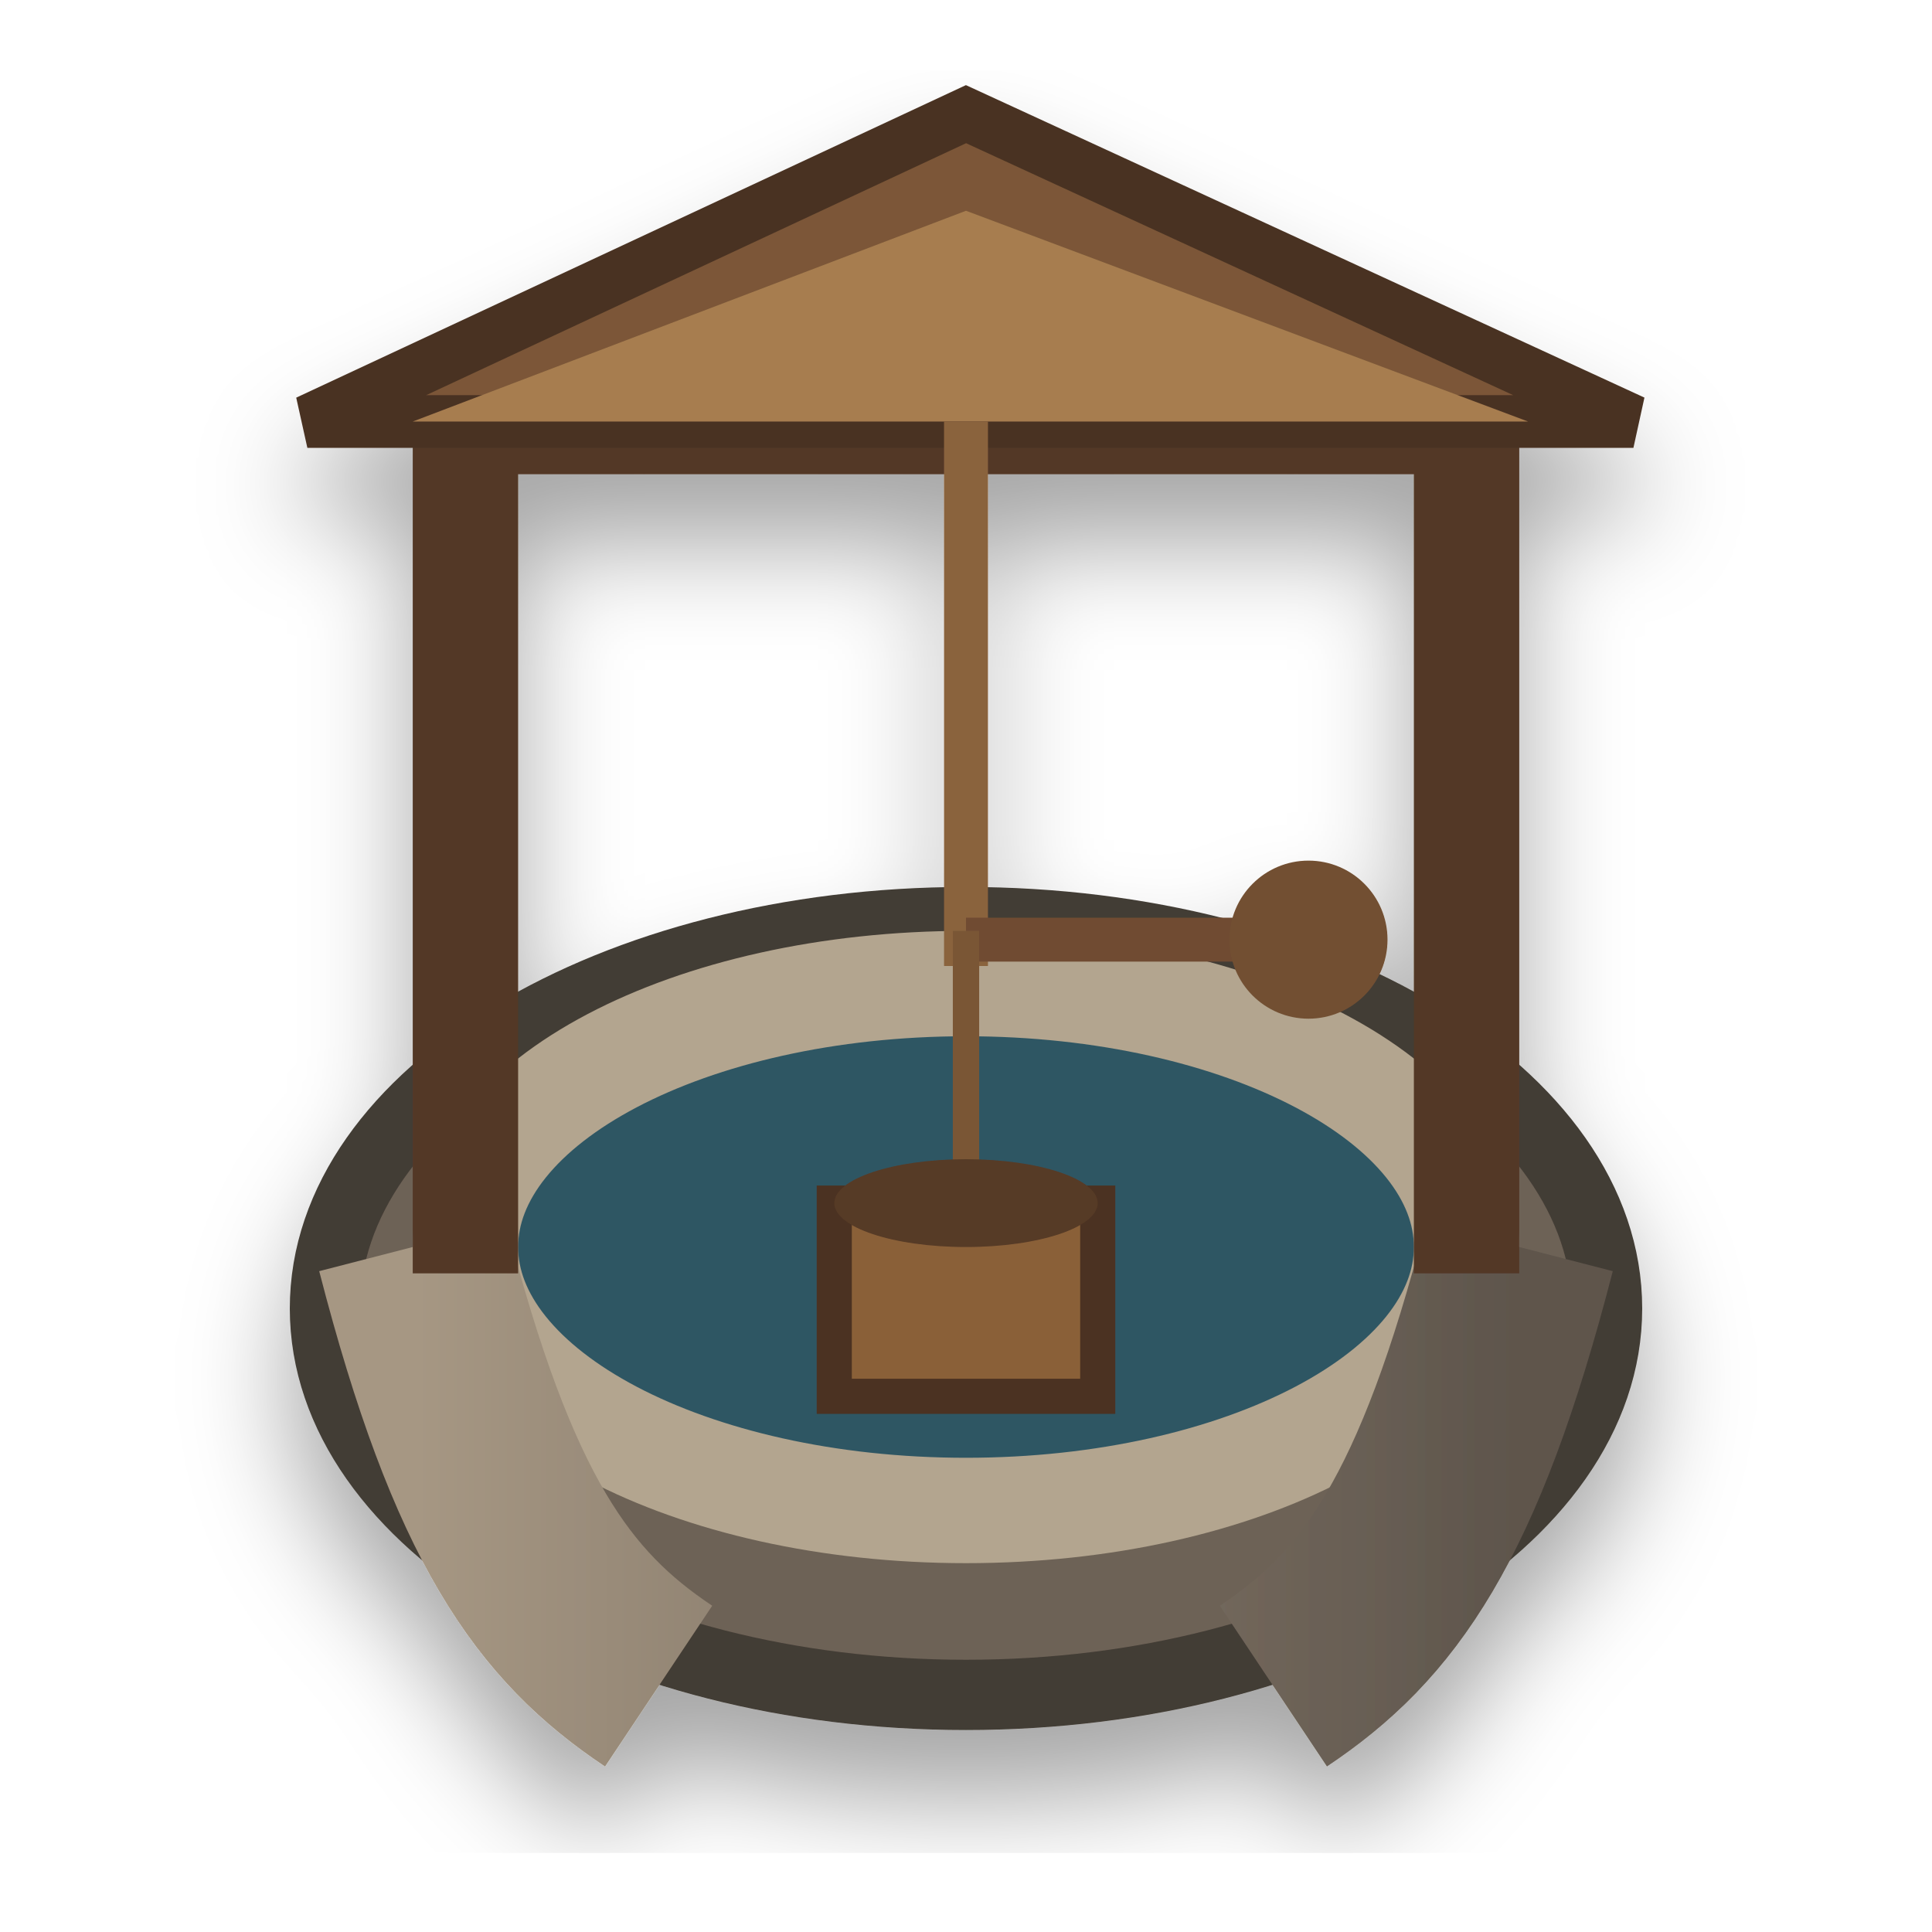
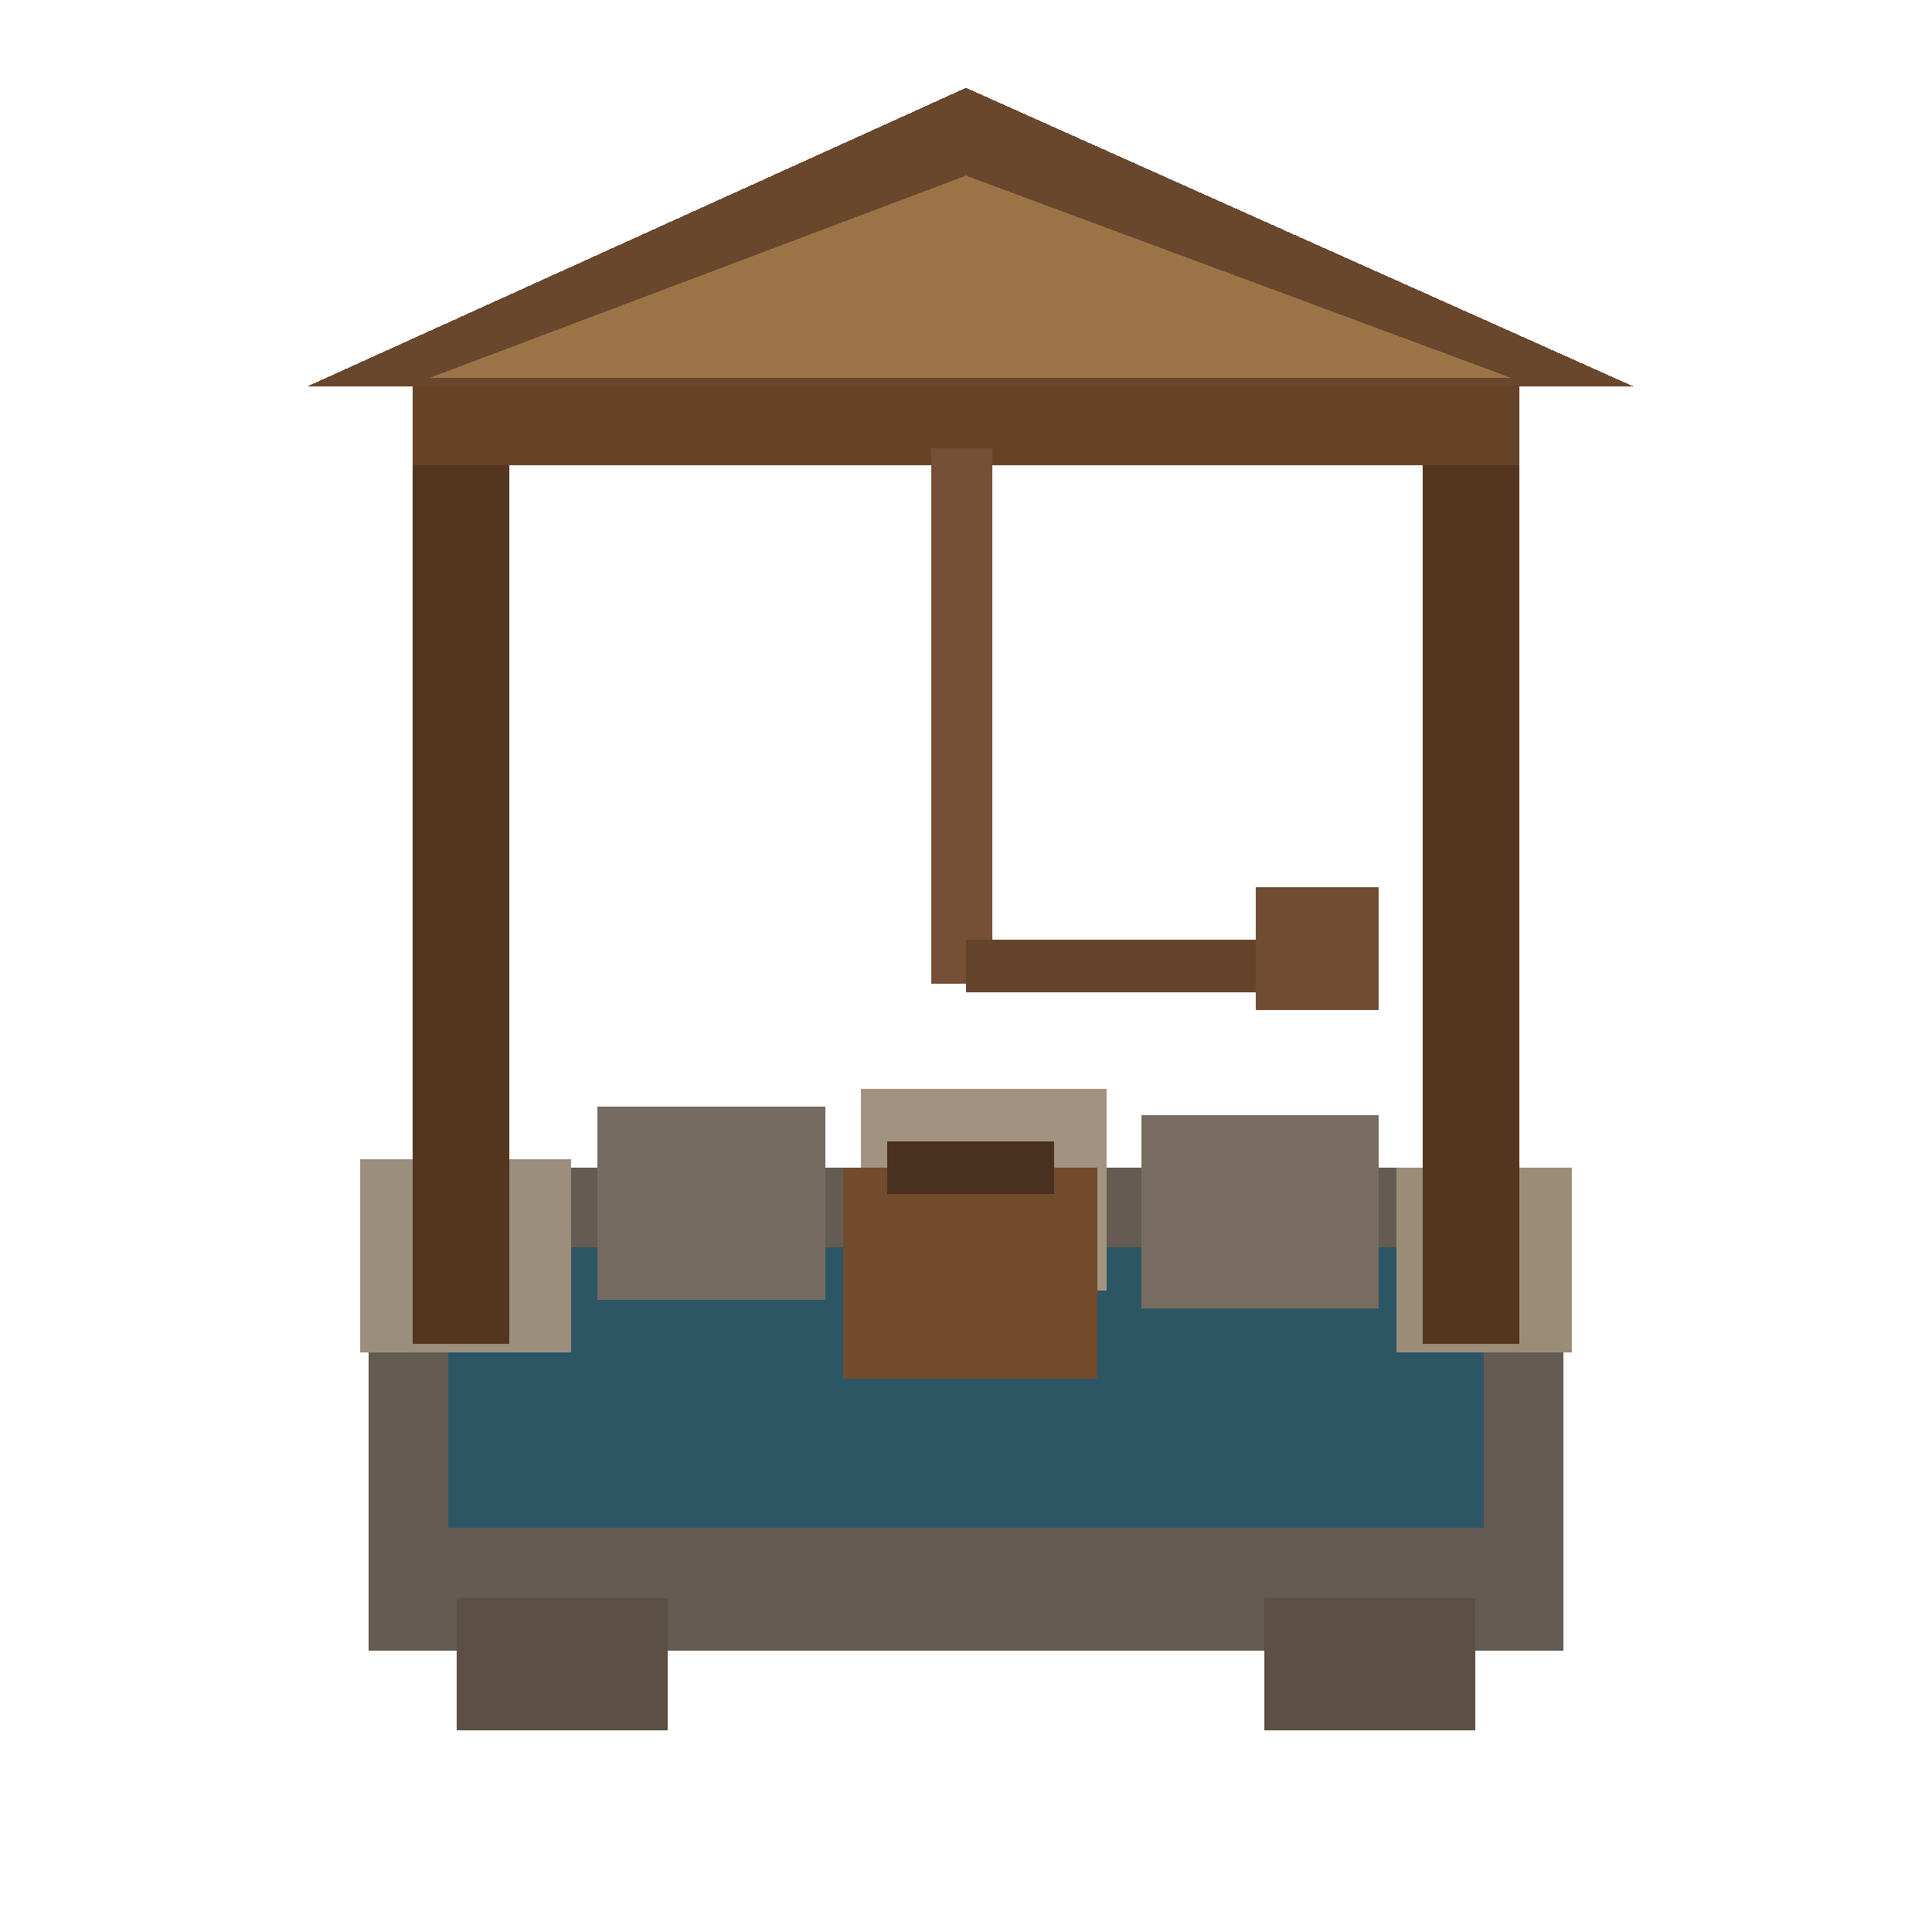
- <svg xmlns="http://www.w3.org/2000/svg" viewBox="0 0 220 220">
-   <defs>
-     <filter id="s">
-       <feDropShadow dx="0" dy="8" stdDeviation="6" flood-opacity=".35" />
-     </filter>
-     <linearGradient id="stone">
-       <stop stop-color="#a69783" />
-       <stop offset="1" stop-color="#5e554c" />
-     </linearGradient>
-   </defs>
-   <g filter="url(#s)">
-     <ellipse cx="110" cy="149" rx="73" ry="44" fill="#6d6256" stroke="#433c35" stroke-width="8" />
-     <ellipse cx="110" cy="142" rx="57" ry="30" fill="#2f5664" stroke="#b3a58f" stroke-width="12" />
-     <path d="M47 142c8 31 16 42 28 50M173 142c-8 31-16 42-28 50" stroke="url(#stone)" stroke-width="22" />
-     <g stroke="#533827" stroke-width="12">
-       <path d="M53 145V43M167 145V43M53 48h114" />
-     </g>
-     <path d="M35 48 110 13l76 35Z" fill="#7b5737" stroke="#4a3223" stroke-width="6" />
-     <path d="M47 48 110 24l64 24Z" fill="#a77d50" />
-     <path d="M110 48v62" stroke="#8a633e" stroke-width="5" />
-     <path d="M110 107h35" stroke="#6f4b31" stroke-width="5" />
-     <circle cx="149" cy="107" r="9" fill="#725033" />
-     <path d="M110 106v31" stroke="#7a5736" stroke-width="3" />
-     <path d="M95 137h30v22H95Z" fill="#8a6039" stroke="#4b3222" stroke-width="4" />
-     <ellipse cx="110" cy="137" rx="15" ry="5" fill="#563a26" />
-   </g>
+ <svg xmlns="http://www.w3.org/2000/svg" viewBox="0 0 220 220" shape-rendering="crispEdges">
+   <rect width="220" height="220" fill="none" />
+   <rect x="42" y="133" width="136" height="55" fill="#645b52" />
+   <rect x="51" y="142" width="118" height="32" fill="#2d5664" />
+   <rect x="41" y="132" width="24" height="22" fill="#9c8e7d" />
+   <rect x="68" y="126" width="26" height="22" fill="#756b61" />
+   <rect x="98" y="124" width="28" height="23" fill="#a29380" />
+   <rect x="130" y="127" width="27" height="22" fill="#786c61" />
+   <rect x="159" y="133" width="20" height="21" fill="#9b8c78" />
+   <rect x="47" y="42" width="11" height="111" fill="#54351f" />
+   <rect x="162" y="42" width="11" height="111" fill="#54351f" />
+   <rect x="47" y="42" width="126" height="11" fill="#664226" />
+   <polygon points="35,44 110,10 186,44" fill="#68472d" />
+   <polygon points="49,43 110,20 172,43" fill="#9c7347" />
+   <rect x="106" y="51" width="7" height="61" fill="#755036" />
+   <rect x="110" y="107" width="38" height="6" fill="#64432c" />
+   <rect x="143" y="101" width="14" height="14" fill="#704d32" />
+   <rect x="96" y="133" width="29" height="24" fill="#714b2c" />
+   <rect x="101" y="130" width="19" height="6" fill="#49301f" />
+   <rect x="52" y="182" width="24" height="15" fill="#5c4f43" />
+   <rect x="144" y="182" width="24" height="15" fill="#5c4f43" />
</svg>
